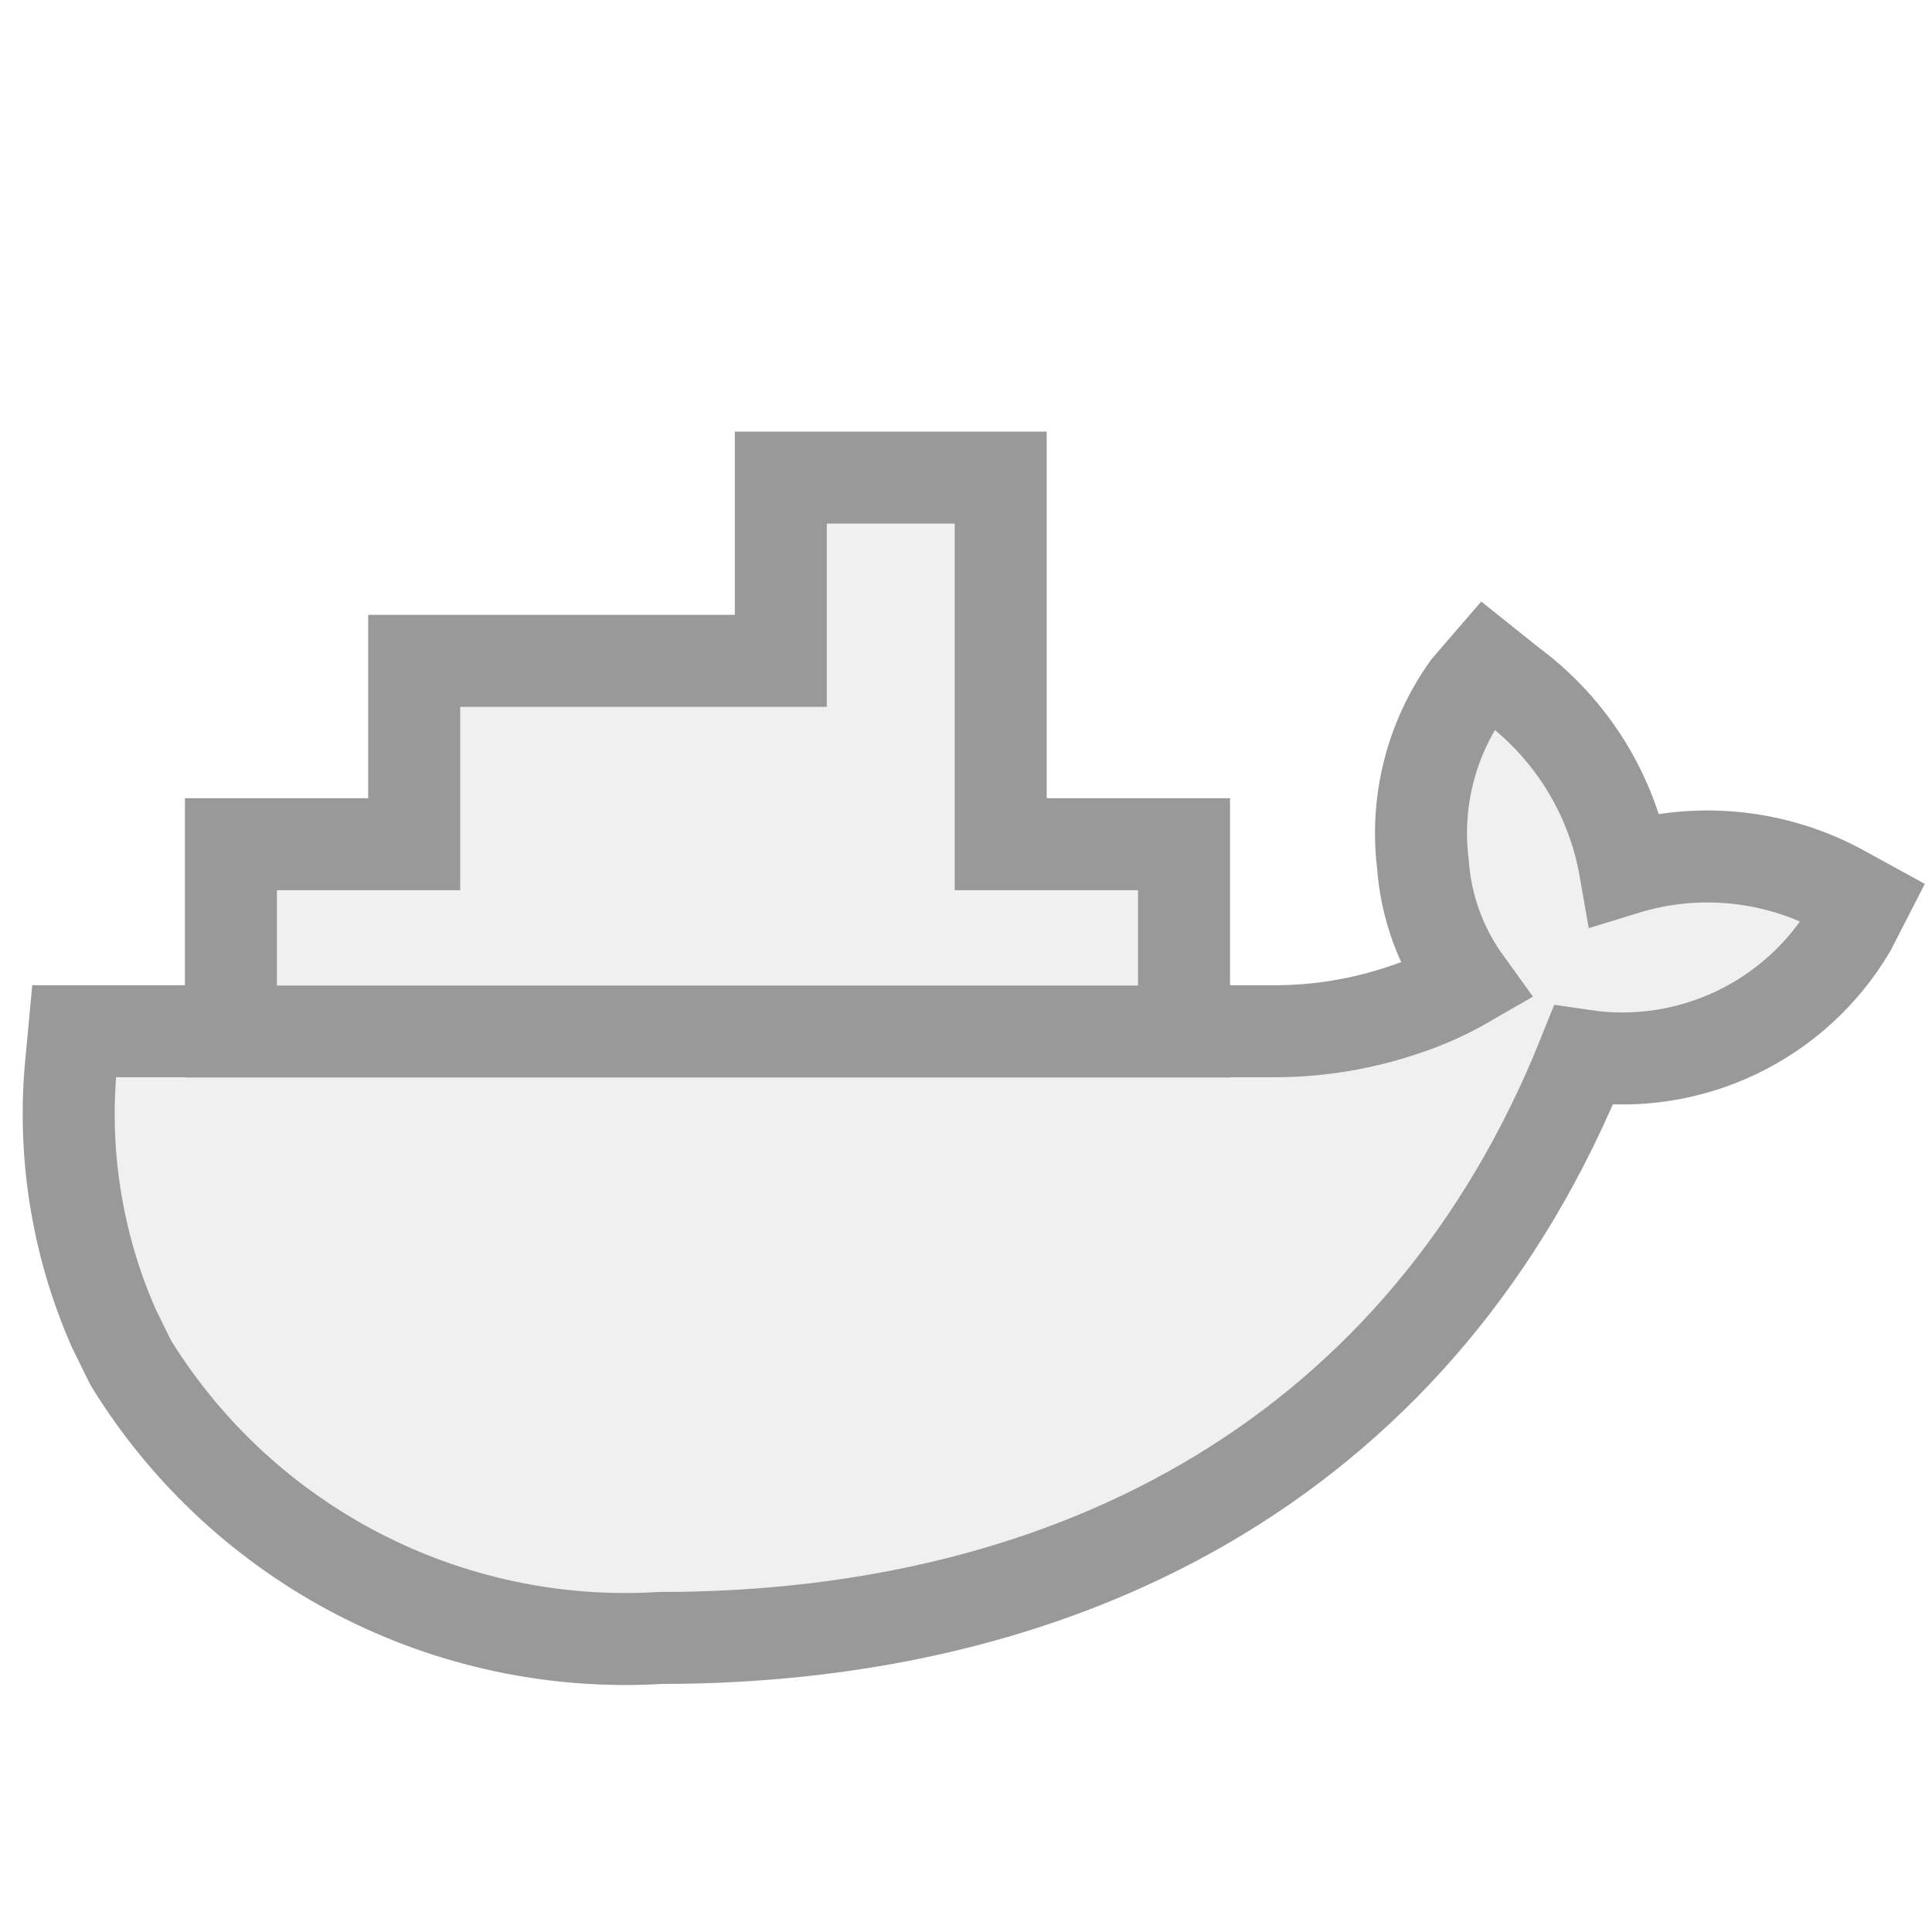
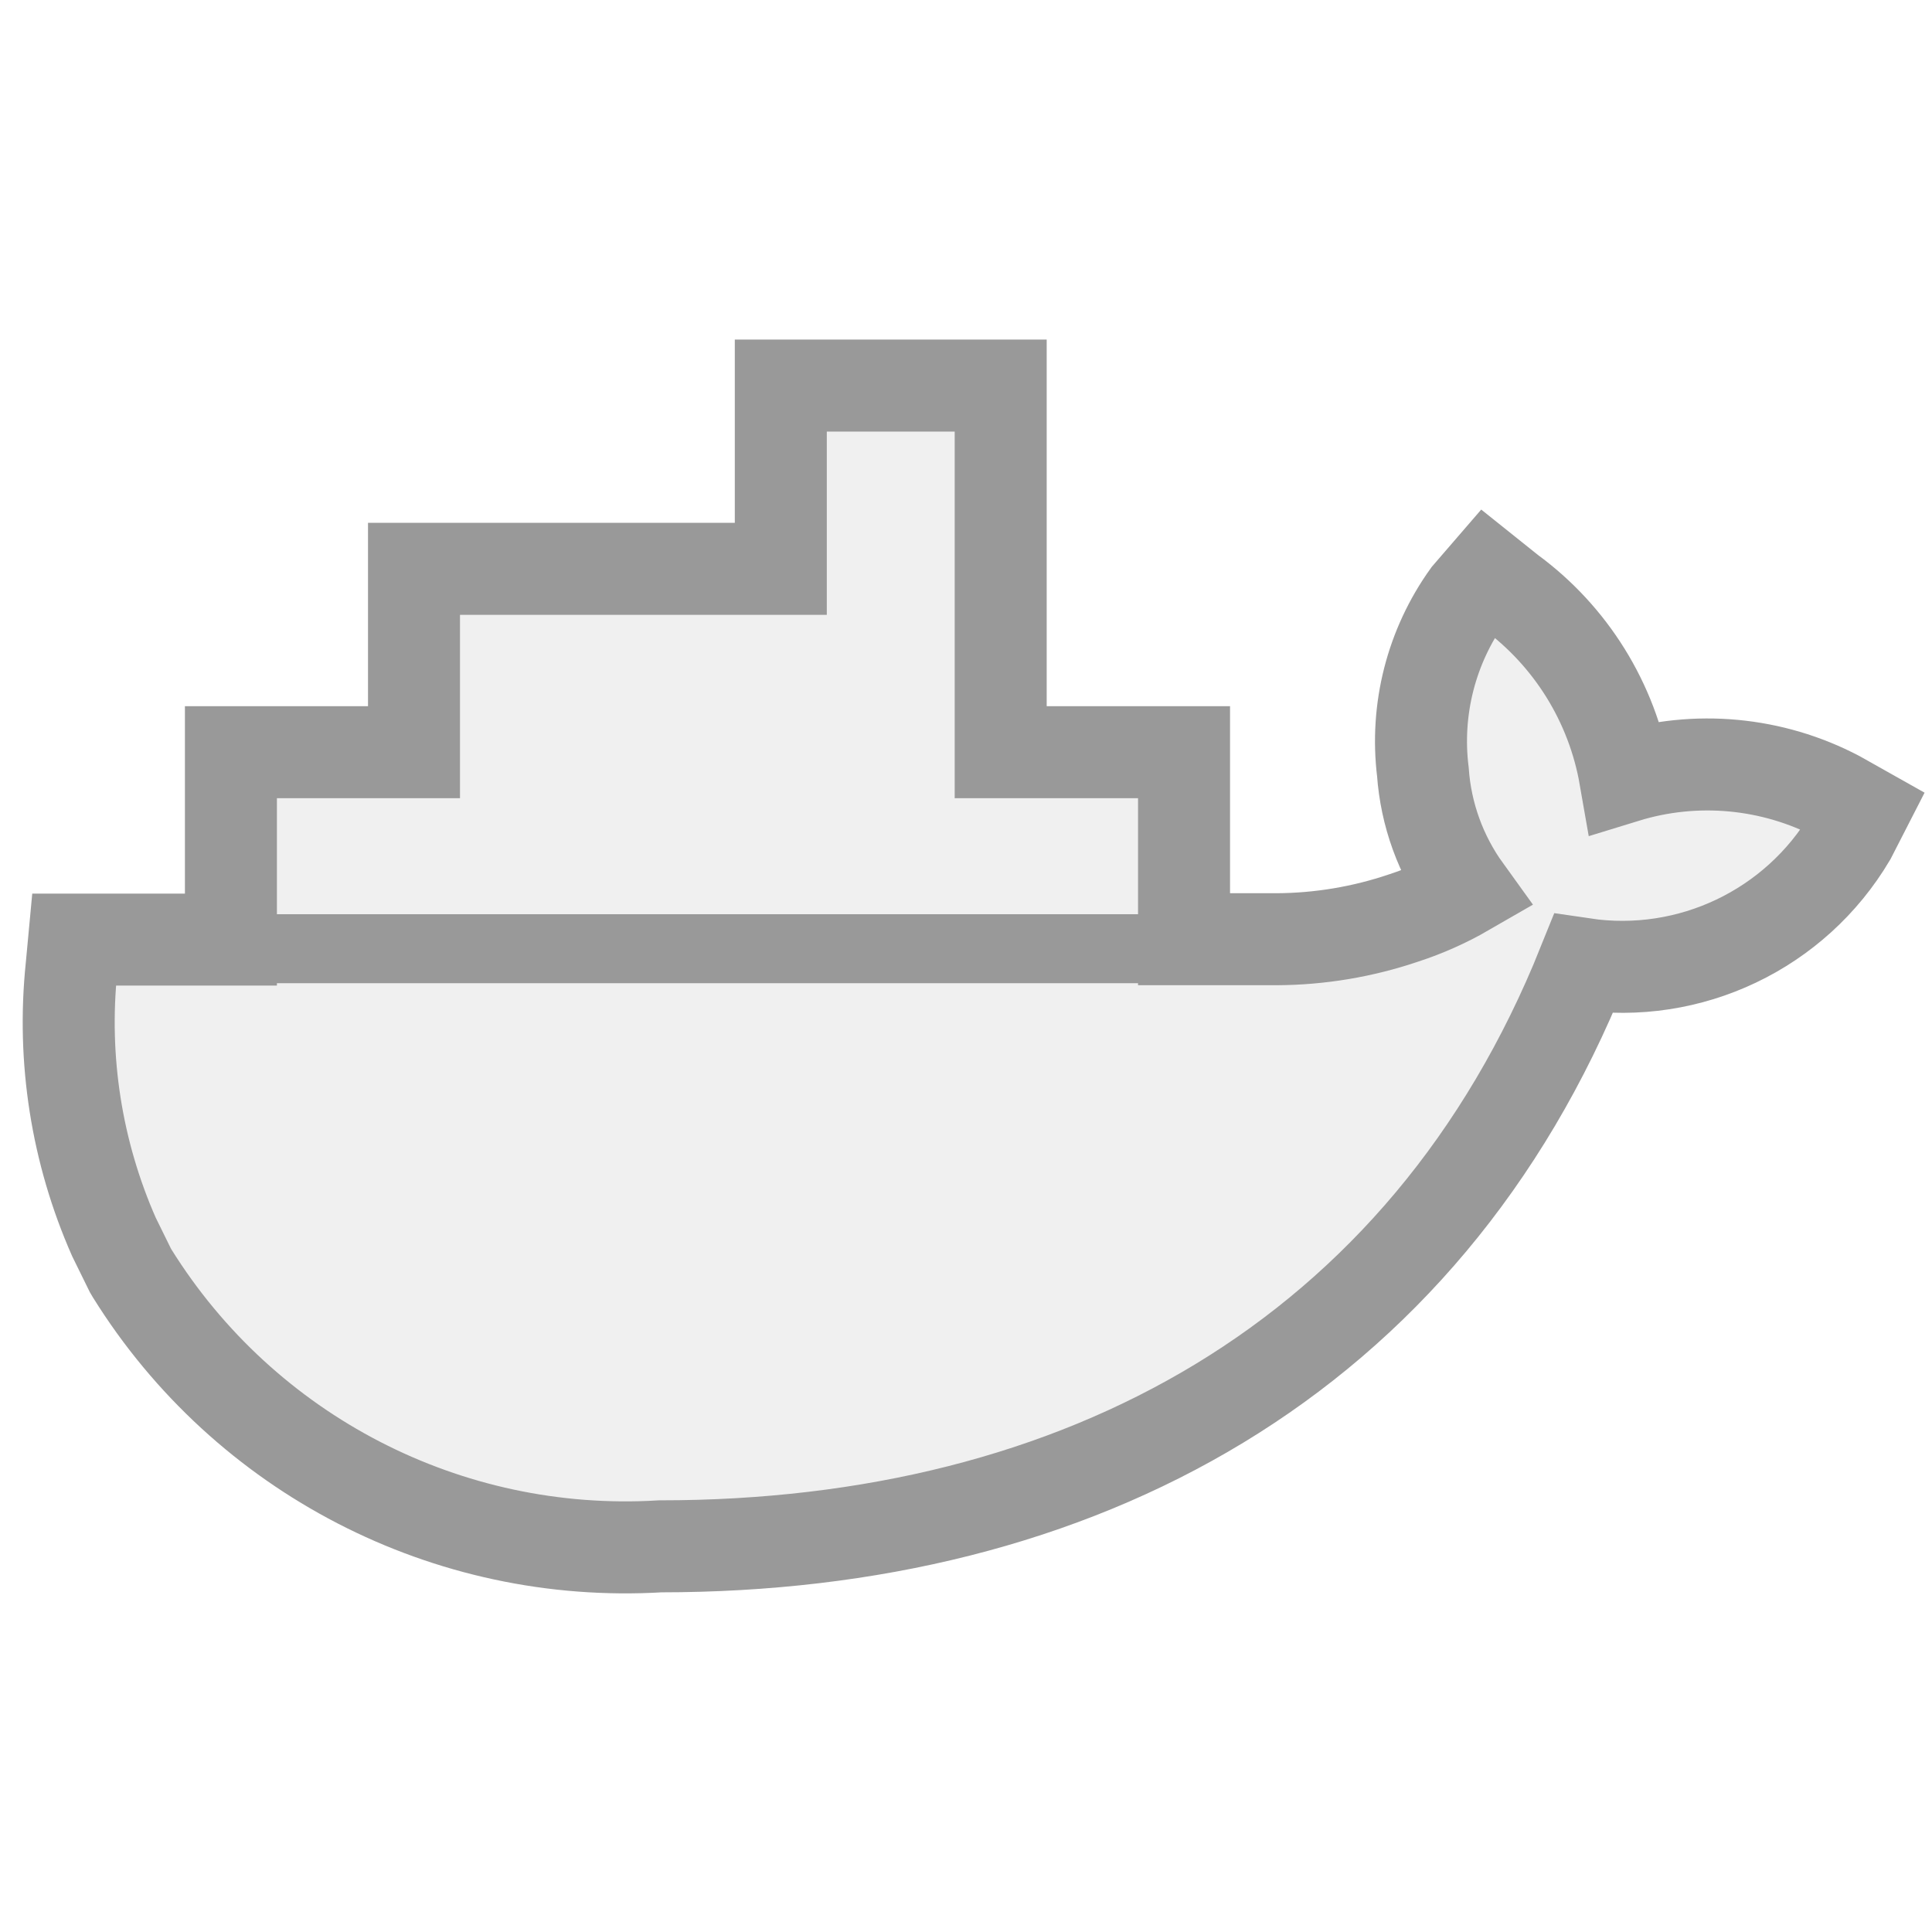
<svg xmlns="http://www.w3.org/2000/svg" id="Layer_1" data-name="Layer 1" viewBox="0 0 21 21">
-   <path d="M19.976,9.659a3.045,3.045,0,0,0-2.312-.215,3.173,3.173,0,0,0-1.25-2.014l-.25-.2-.209.242a2.72,2.72,0,0,0-.489,1.917,2.5,2.5,0,0,0,.467,1.288,3.544,3.544,0,0,1-.673.3,4.368,4.368,0,0,1-1.384.232H.806l-.028.3a5.778,5.778,0,0,0,.46,2.931l.179.364.02.034a6.316,6.316,0,0,0,5.74,2.966c4.553,0,8.309-2.034,10.034-6.33a2.88,2.88,0,0,0,2.9-1.381l.144-.281Z" fill="#f0f0f0" stroke="#999" stroke-linecap="round" stroke-miterlimit="10" />
-   <polygon points="12.87 9.176 10.877 9.176 10.877 5.191 8.487 5.191 8.487 7.183 4.502 7.183 4.502 9.176 2.51 9.176 2.51 11.212 12.87 11.212 12.87 9.176" fill="#f0f0f0" stroke="#999" stroke-linecap="round" stroke-miterlimit="10" />
+   <path d="M19.976,8.659a3.045,3.045,0,0,0-2.312-.215,3.173,3.173,0,0,0-1.25-2.014l-.25-.2-.209.242a2.72,2.72,0,0,0-.489,1.917,2.5,2.5,0,0,0,.467,1.288,3.544,3.544,0,0,1-.673.3,4.369,4.369,0,0,1-1.384.232H12.87V8.176H10.877V4.191H8.487V6.183H4.5V8.176H2.51v2.037H.806l-.028.3a5.779,5.779,0,0,0,.46,2.931l.179.364.02.034a6.316,6.316,0,0,0,5.74,2.966c4.553,0,8.309-2.034,10.034-6.33a2.88,2.88,0,0,0,2.9-1.381l.144-.281Z" fill="#f0f0f0" stroke="#999" stroke-linecap="round" stroke-miterlimit="10" />
+   <line x1="12.87" y1="10.312" x2="2.51" y2="10.312" fill="#f0f0f0" stroke="#999" stroke-linecap="round" stroke-miterlimit="10" stroke-width="0.75" />
</svg>
